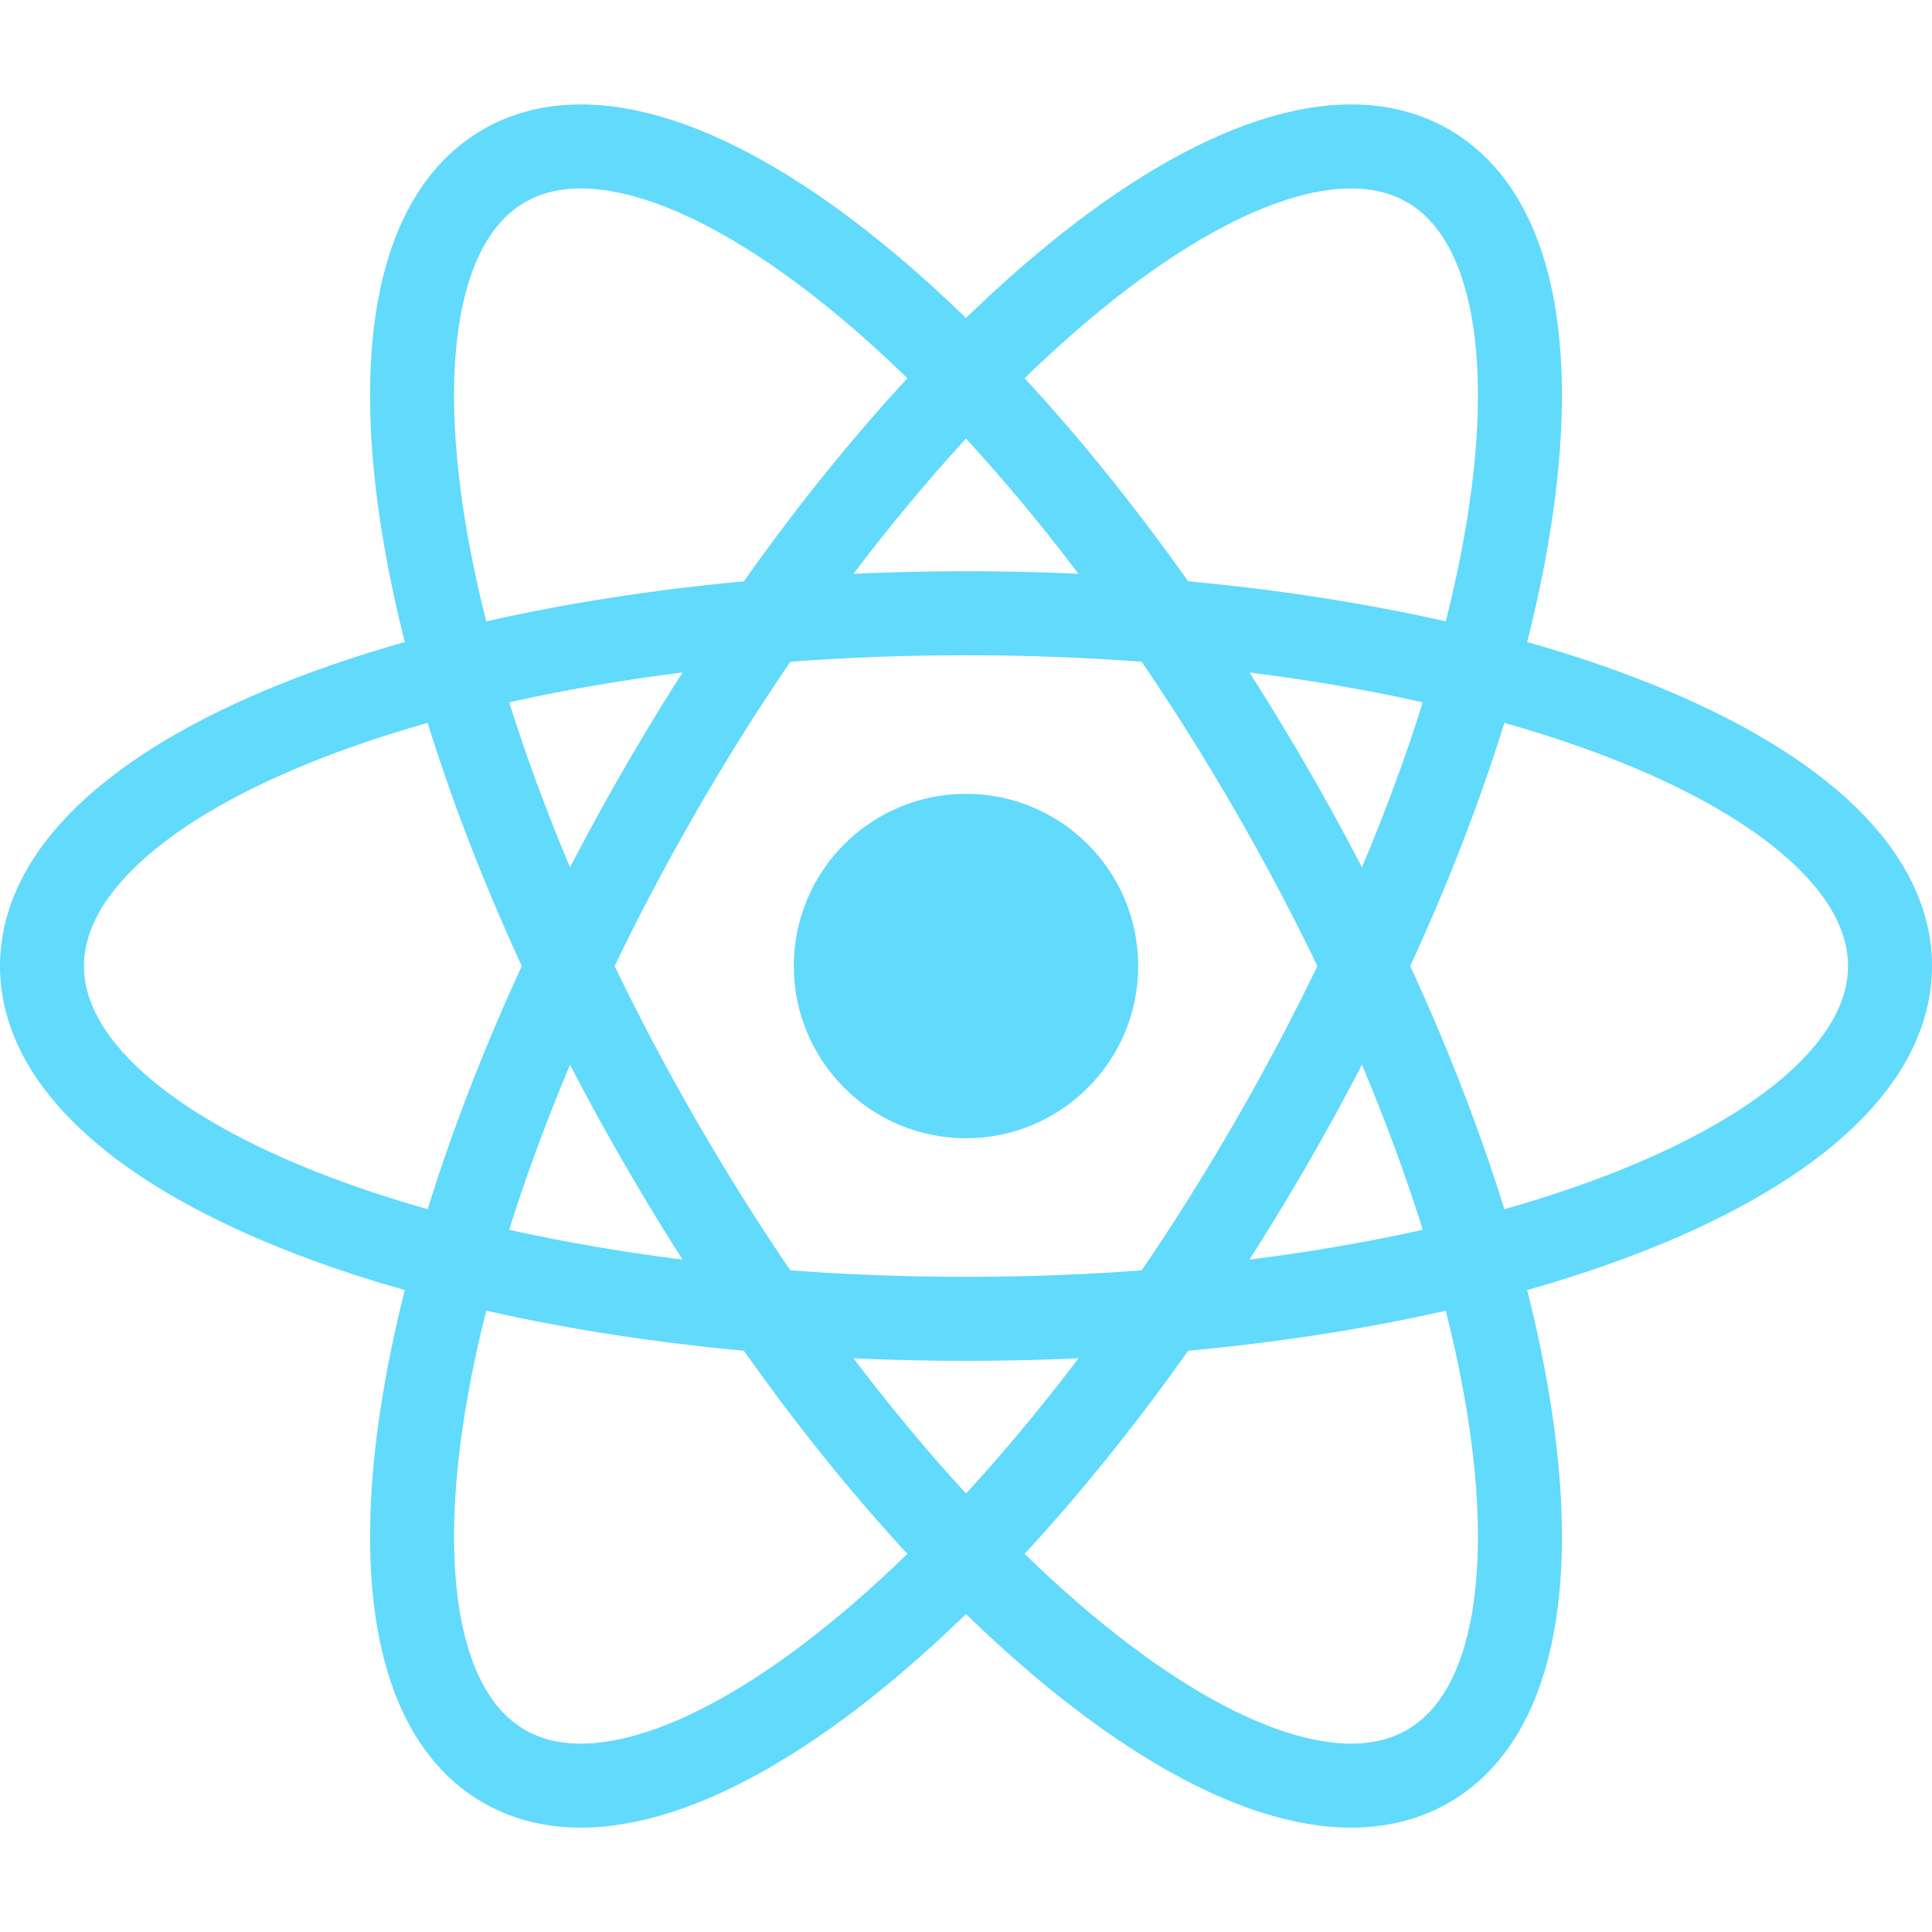
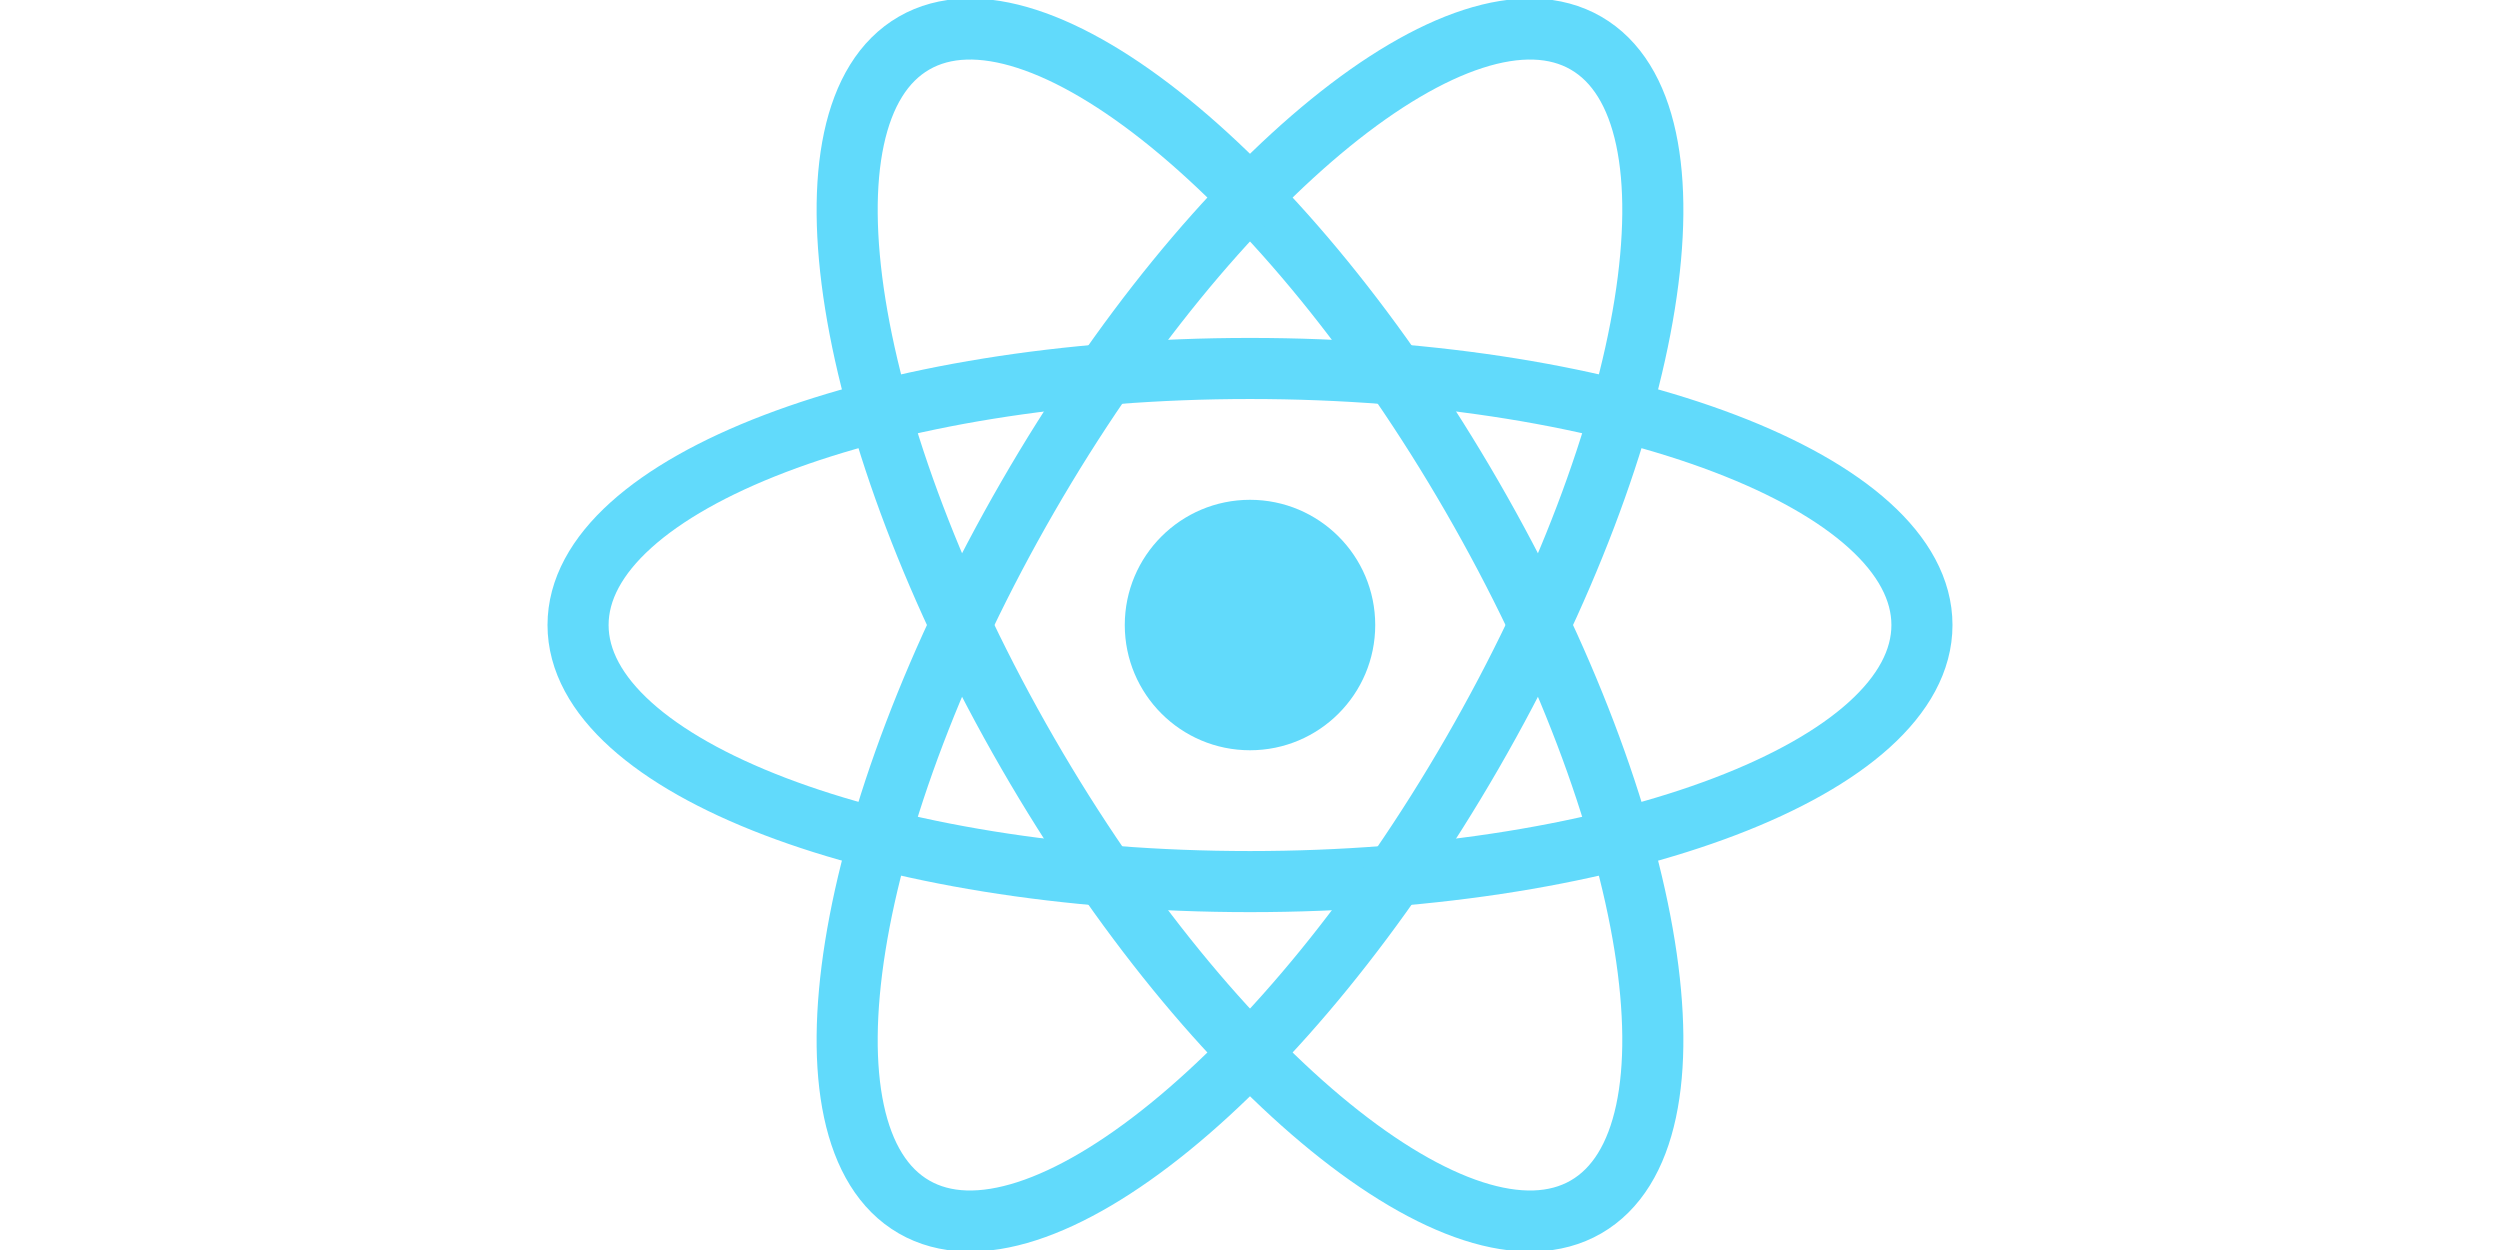
- <svg xmlns="http://www.w3.org/2000/svg" height="48" width="48" viewBox="-11.5 -10.232 23 20.463">
+ <svg xmlns="http://www.w3.org/2000/svg" height="100" width="200" viewBox="-11.5 -10.232 23 20.463">
  <circle cx="0" cy="0" r="2.05" fill="#61dafb" />
  <g stroke="#61dafb" stroke-width="1" fill="none">
    <ellipse rx="11" ry="4.2" />
    <ellipse rx="11" ry="4.2" transform="rotate(60)" />
    <ellipse rx="11" ry="4.2" transform="rotate(120)" />
  </g>
</svg>
